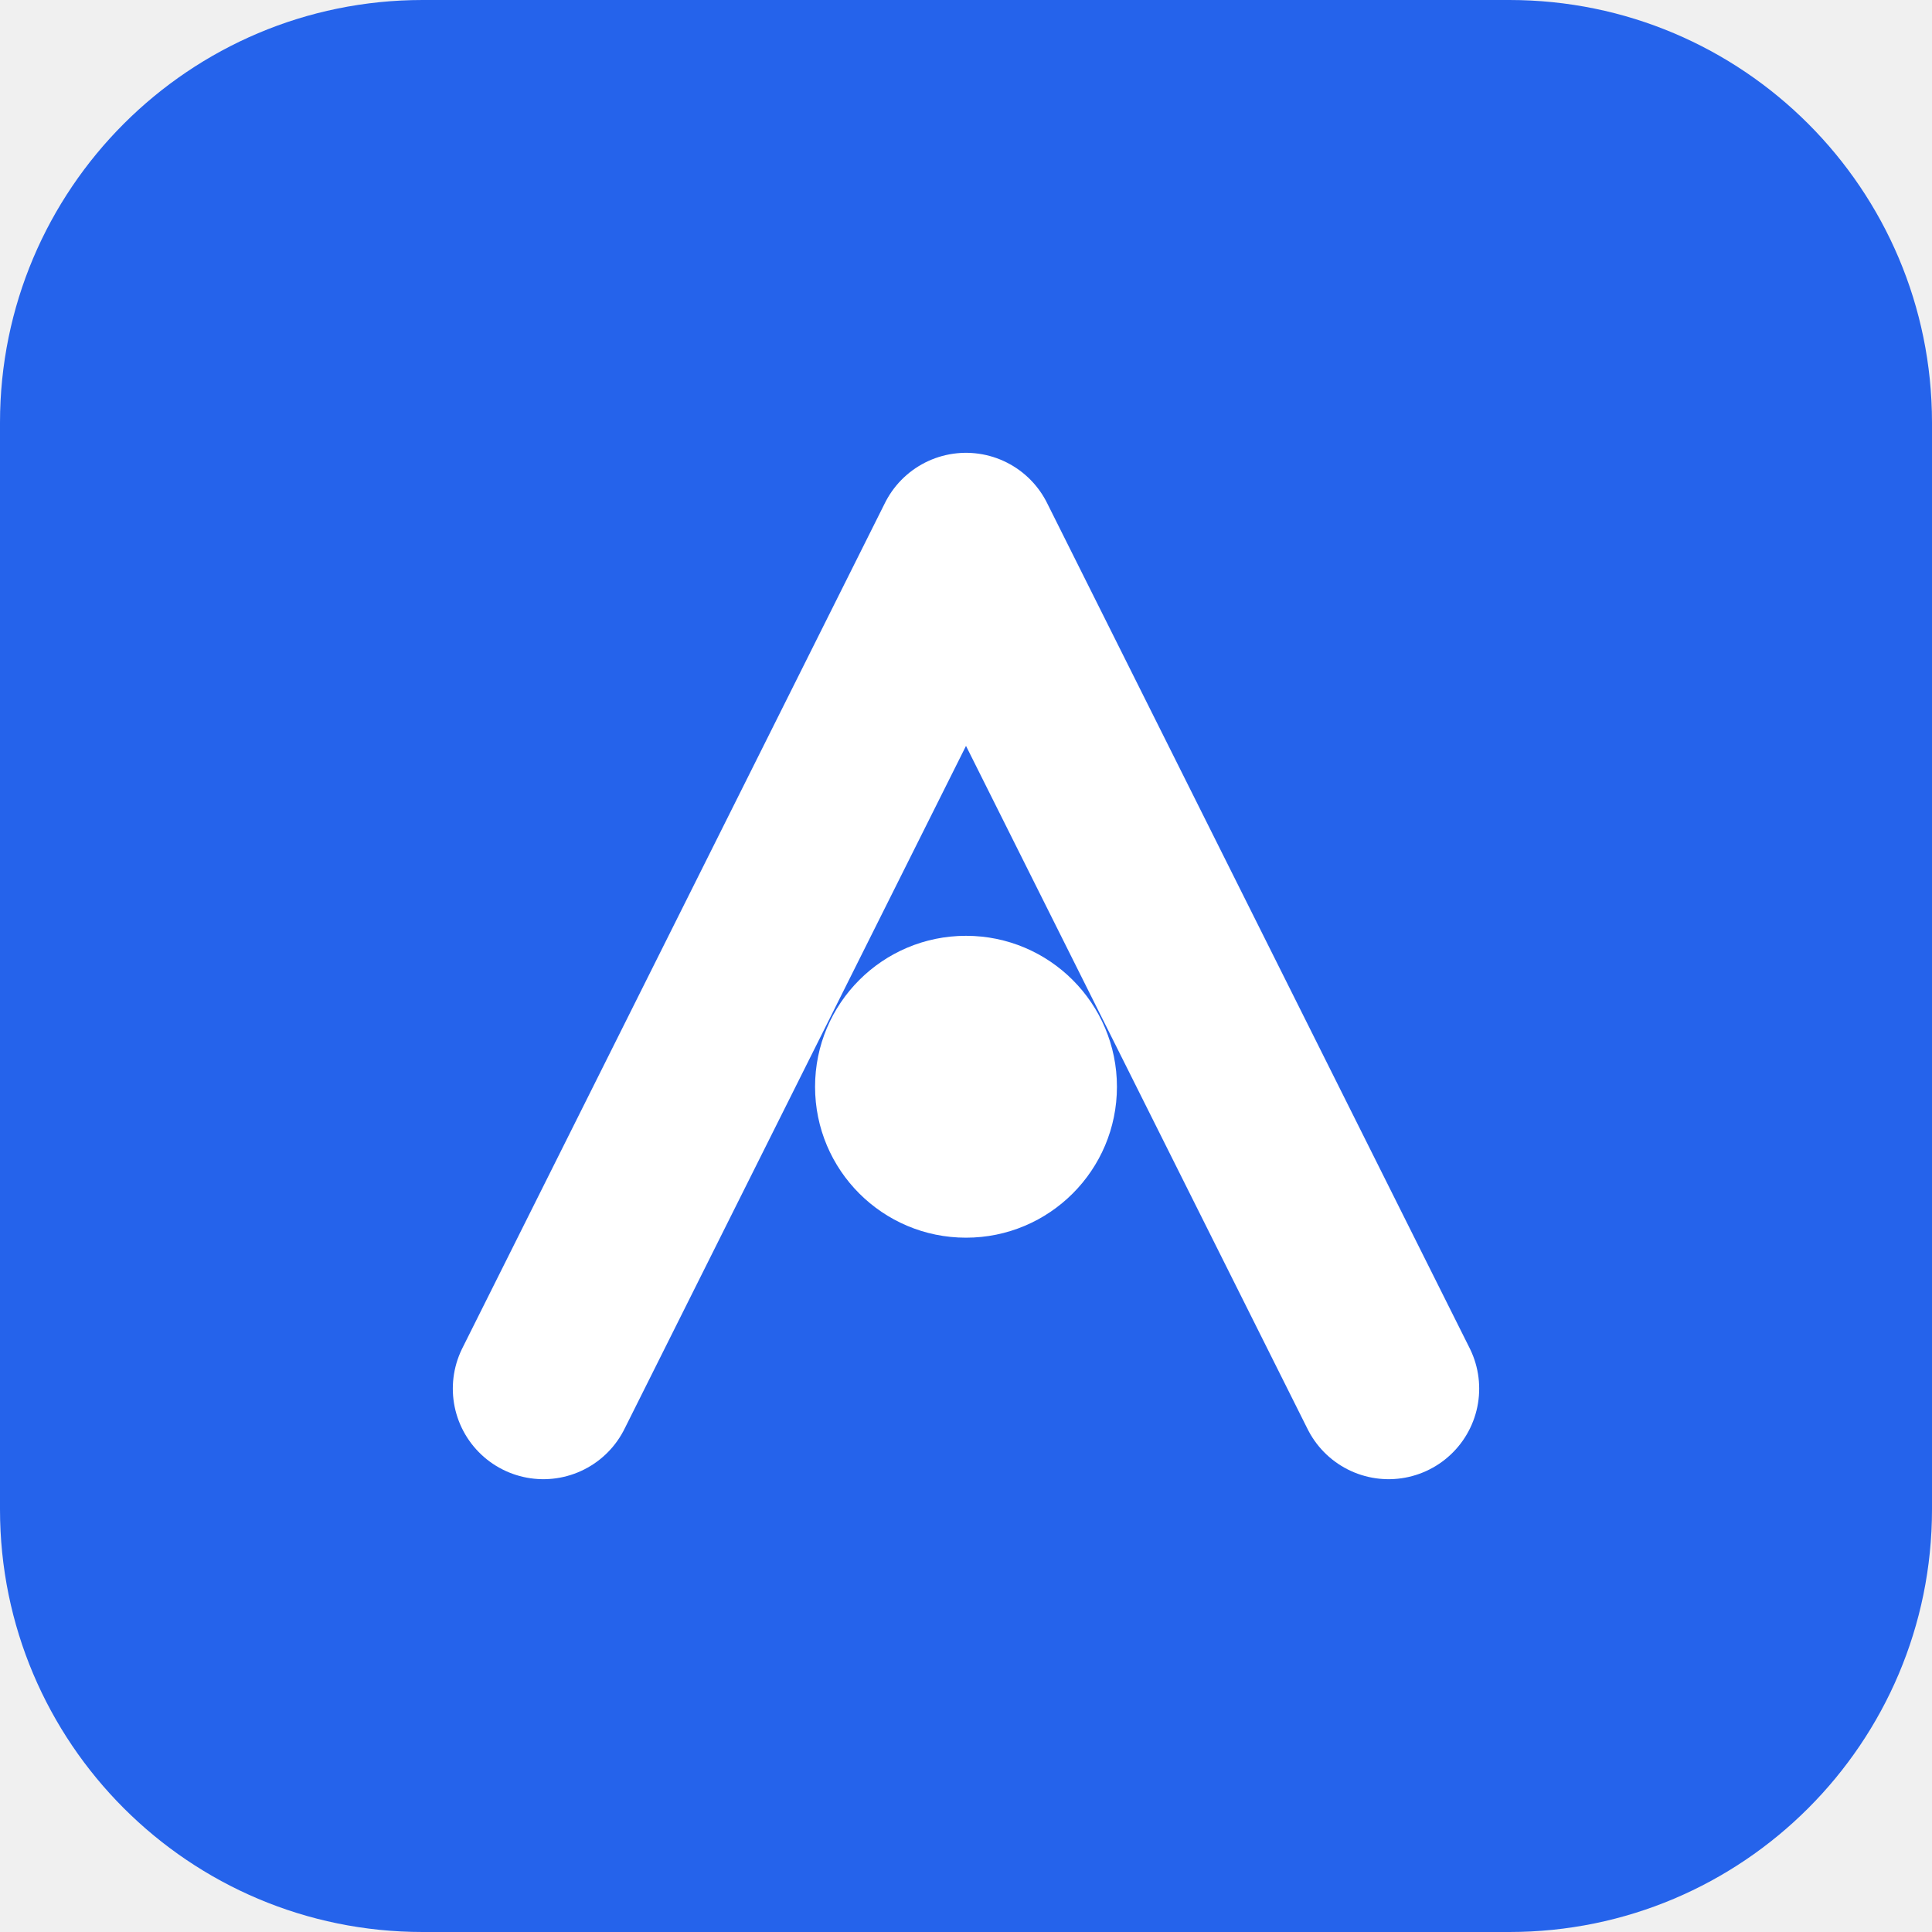
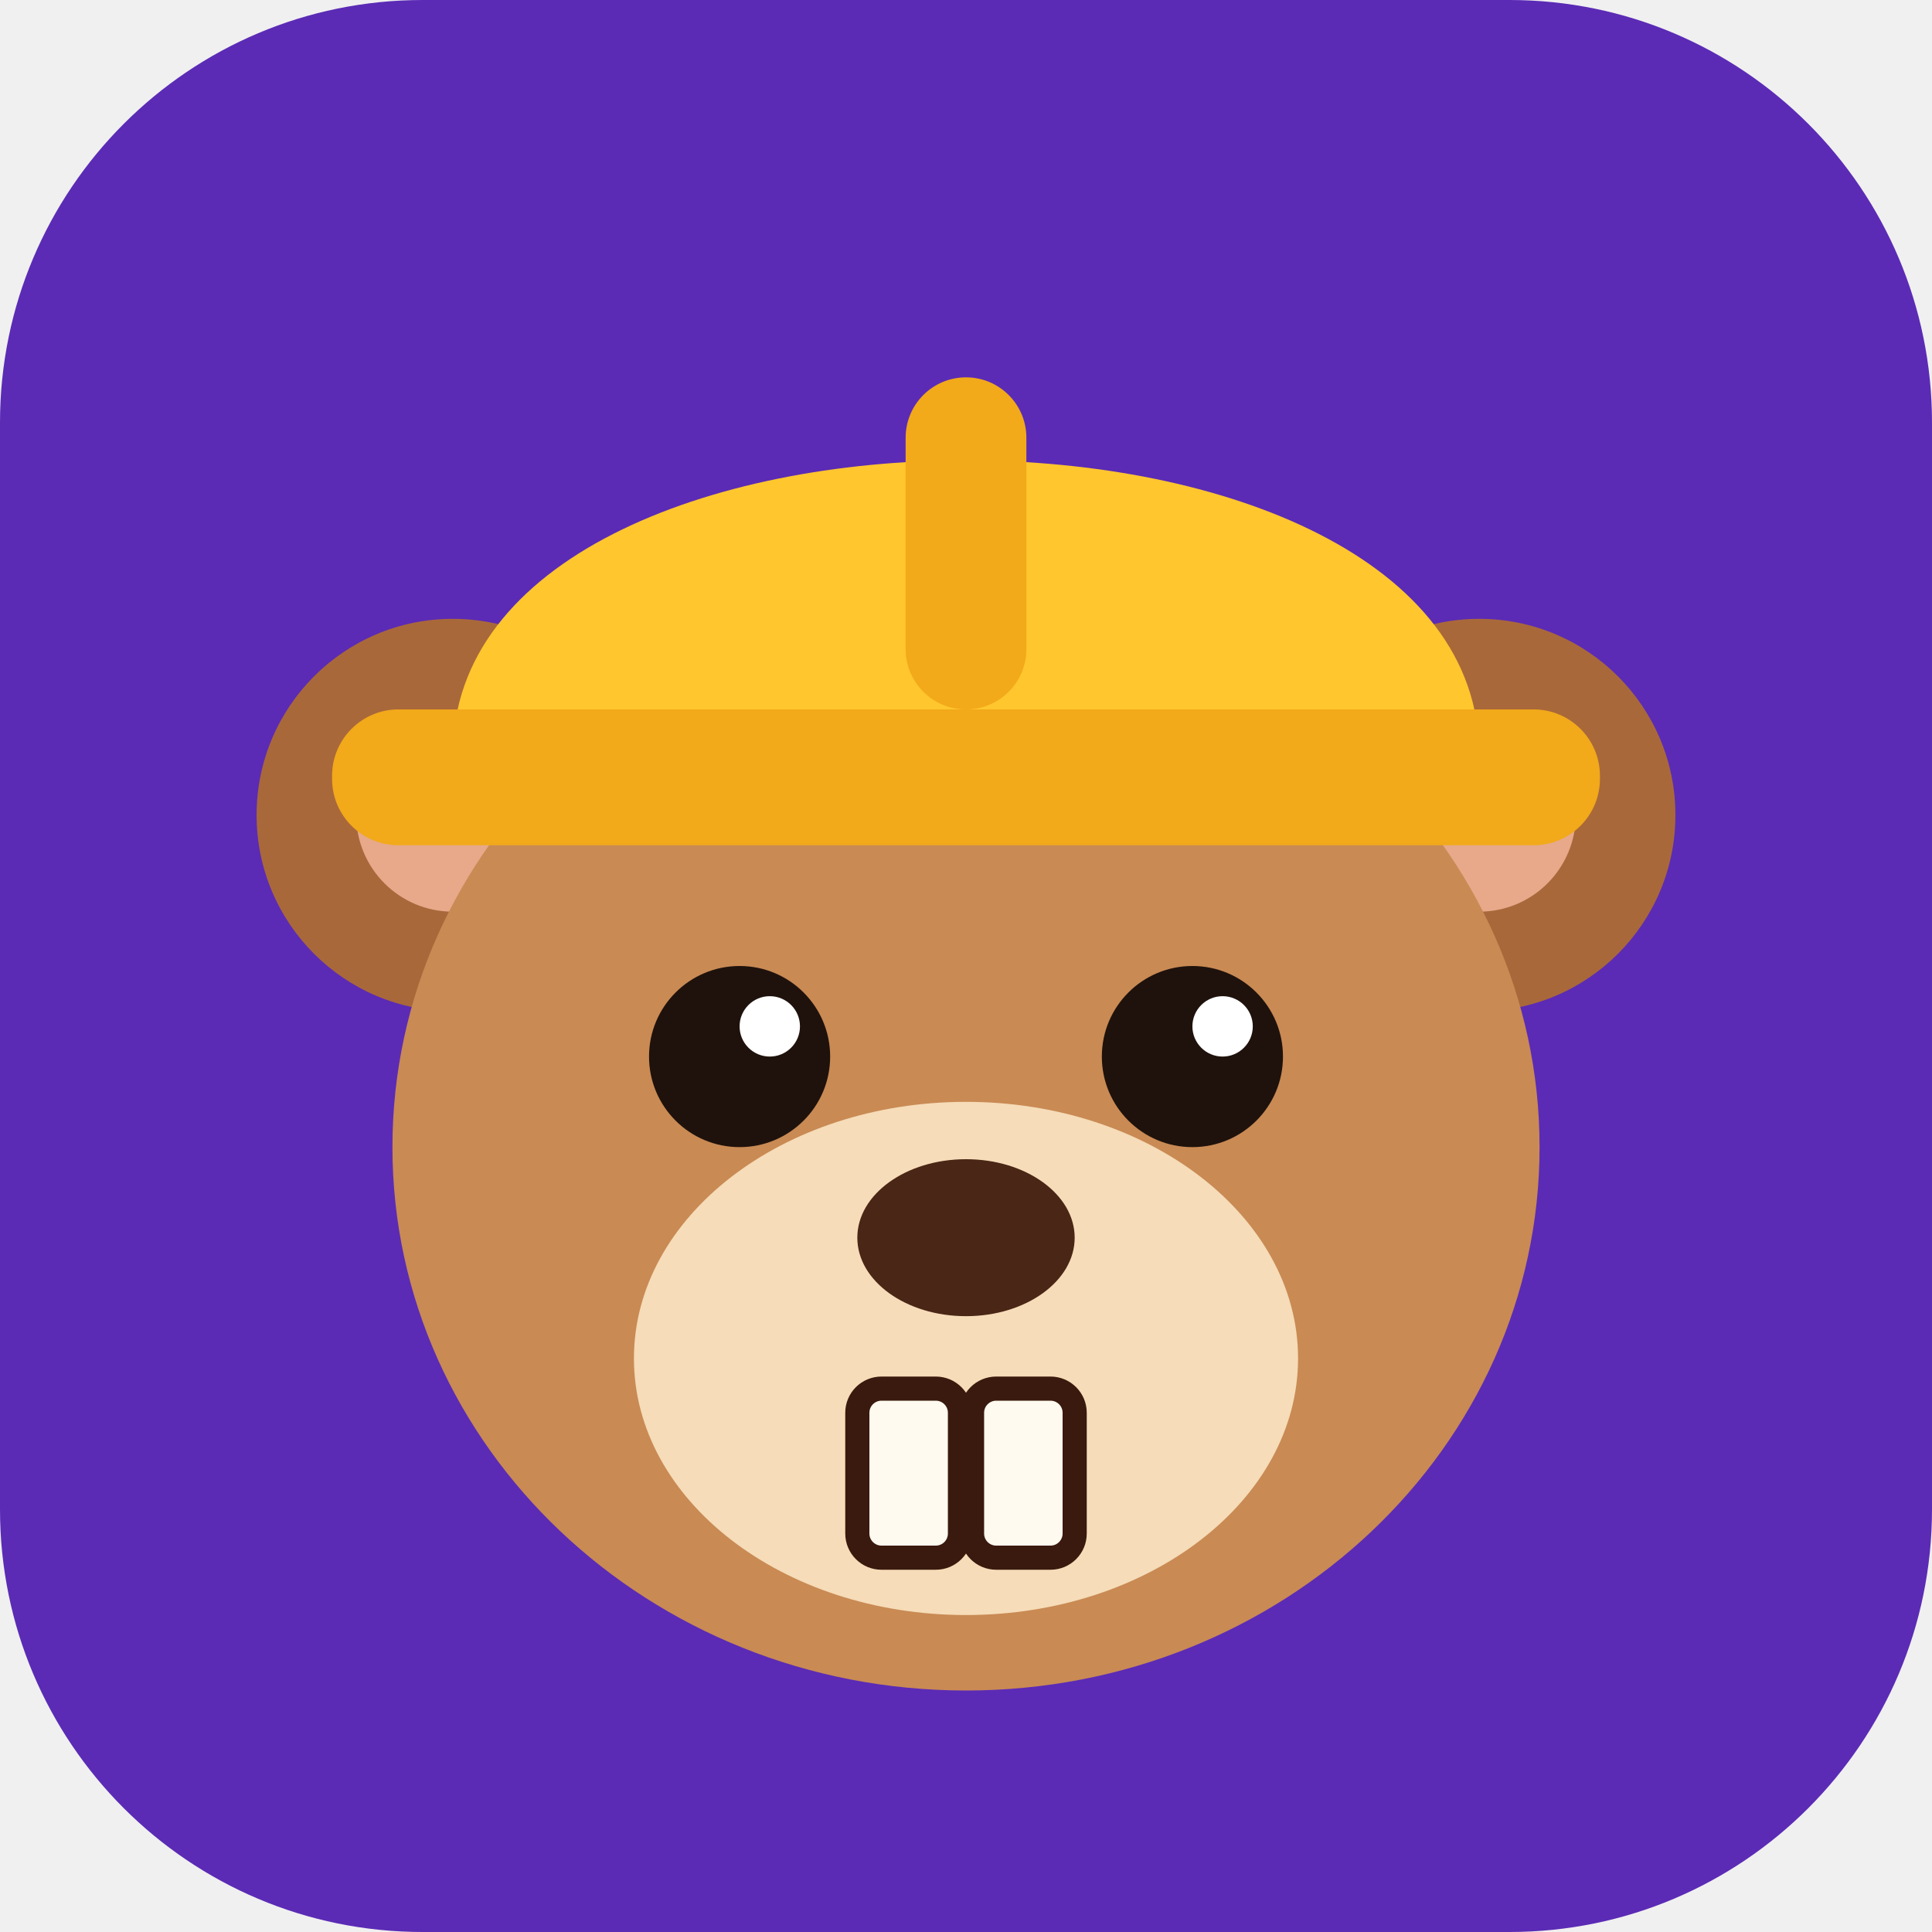
- <svg xmlns="http://www.w3.org/2000/svg" viewBox="0 0 32 32">
-   <rect width="32" height="32" rx="7" fill="#2563eb" />
-   <path d="M9 23 16 9l7 14" stroke="#fff" stroke-width="3" fill="none" stroke-linecap="round" stroke-linejoin="round" />
-   <circle cx="16" cy="18" r="2.5" fill="#fff" />
+ <svg xmlns="http://www.w3.org/2000/svg" viewBox="0 0 64 64">
+   <rect width="64" height="64" rx="14" fill="#5b2bb5" />
+   <circle cx="15" cy="27" r="6.5" fill="#a9683a" />
+   <circle cx="15" cy="27" r="3.2" fill="#e7a98a" />
+   <circle cx="49" cy="27" r="6.5" fill="#a9683a" />
+   <circle cx="49" cy="27" r="3.2" fill="#e7a98a" />
+   <ellipse cx="32" cy="38" rx="19" ry="18" fill="#c98a54" />
+   <ellipse cx="32" cy="45" rx="11" ry="8.5" fill="#f6dcb8" />
+   <circle cx="24.5" cy="35" r="3" fill="#1f120c" />
+   <circle cx="39.5" cy="35" r="3" fill="#1f120c" />
+   <circle cx="25.5" cy="34" r="1" fill="#fff" />
+   <circle cx="40.5" cy="34" r="1" fill="#fff" />
+   <ellipse cx="32" cy="41" rx="3.6" ry="2.6" fill="#4a2616" />
+   <rect x="28.4" y="46" width="3.4" height="5.6" rx="0.8" fill="#fffaf0" stroke="#3a1a0e" stroke-width="0.8" />
+   <rect x="32.2" y="46" width="3.4" height="5.6" rx="0.8" fill="#fffaf0" stroke="#3a1a0e" stroke-width="0.8" />
+   <path d="M15 25 C15 12 49 12 49 25 Z" fill="#ffc62e" />
+   <rect x="11" y="23.5" width="42" height="4.5" rx="2.2" fill="#f2a91a" />
+   <rect x="30" y="12.5" width="4" height="11" rx="2" fill="#f2a91a" />
</svg>
